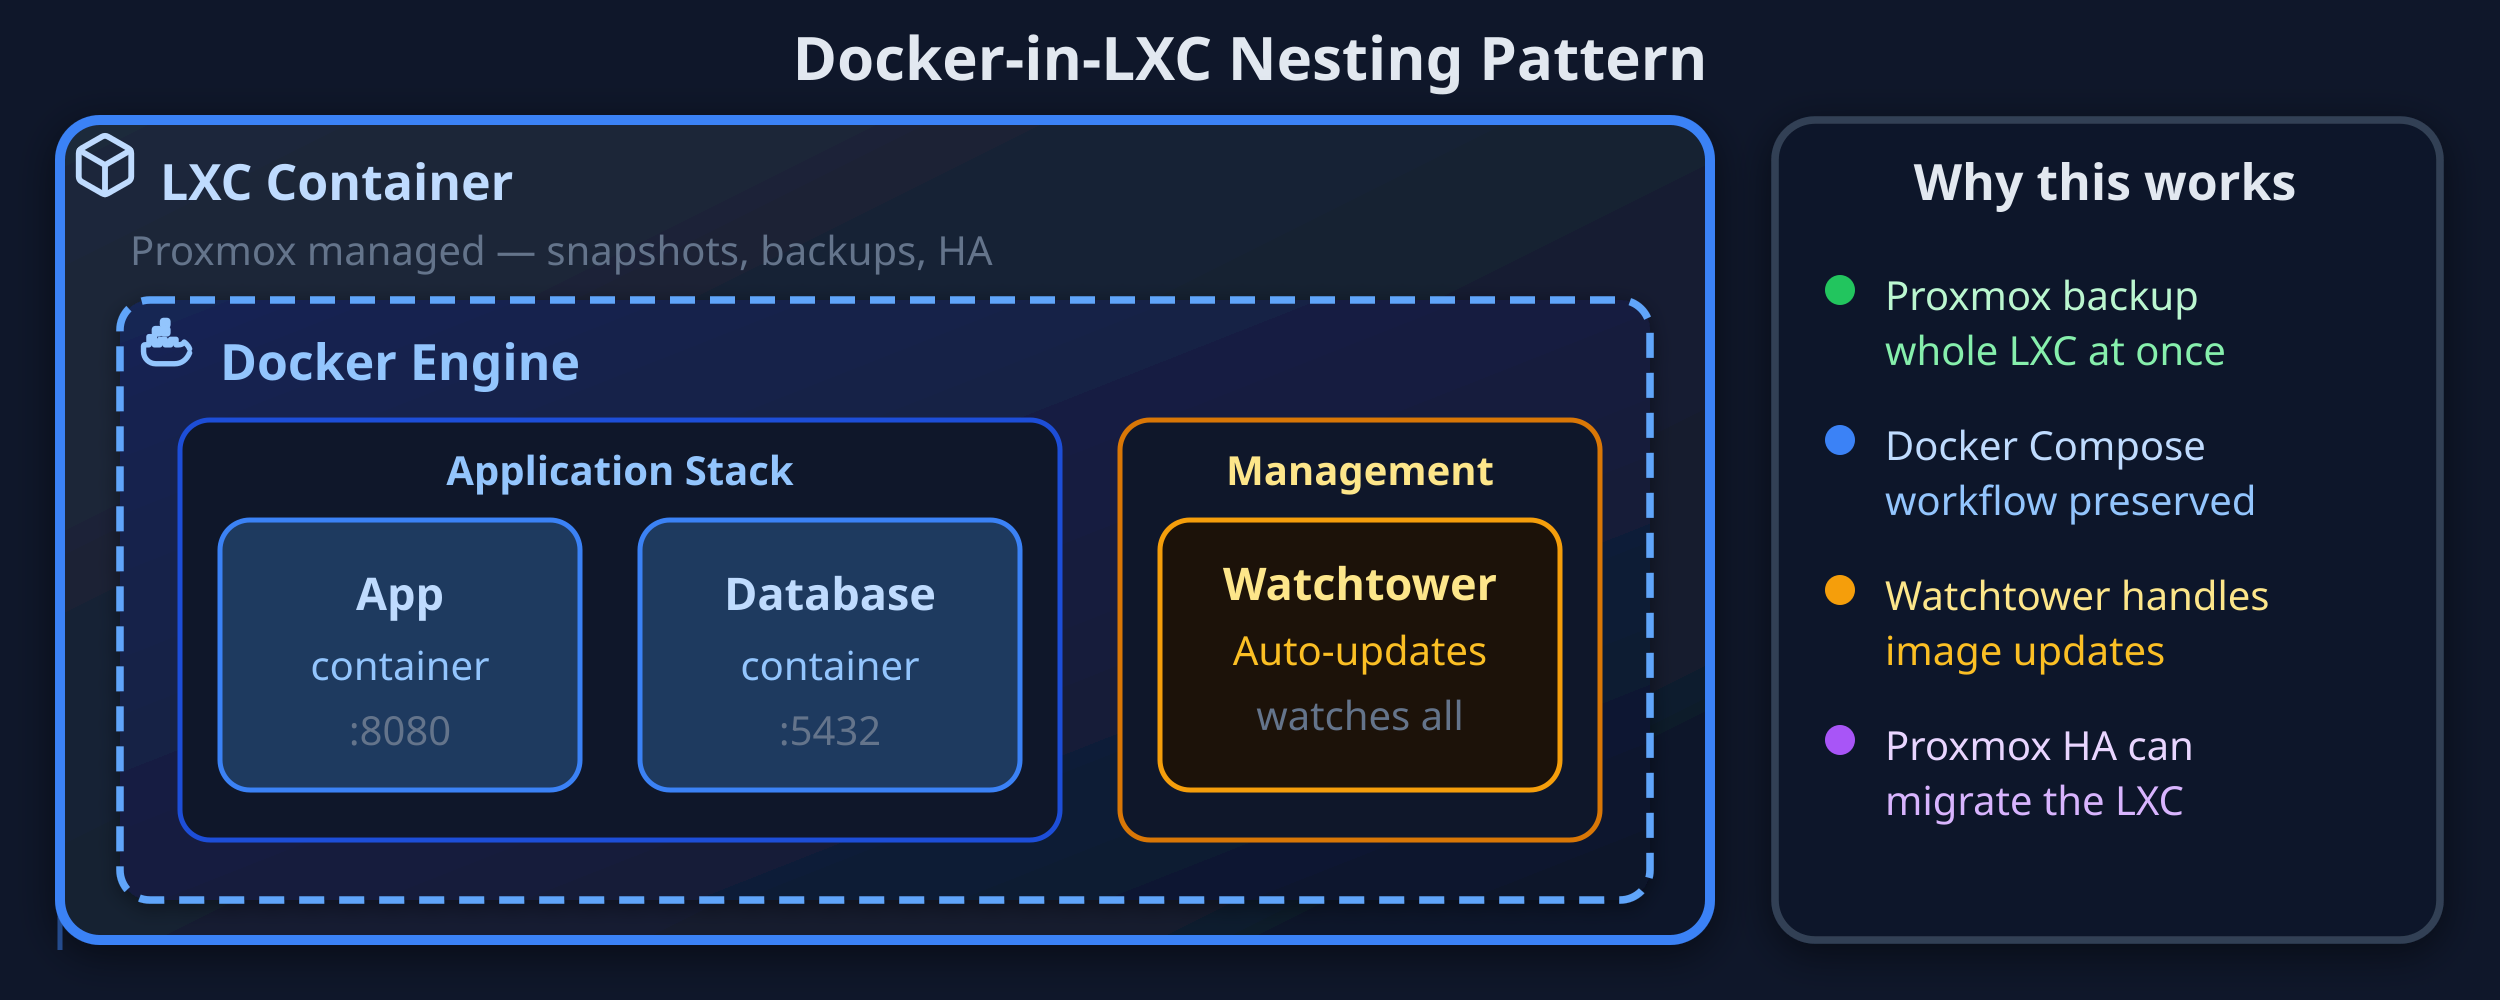
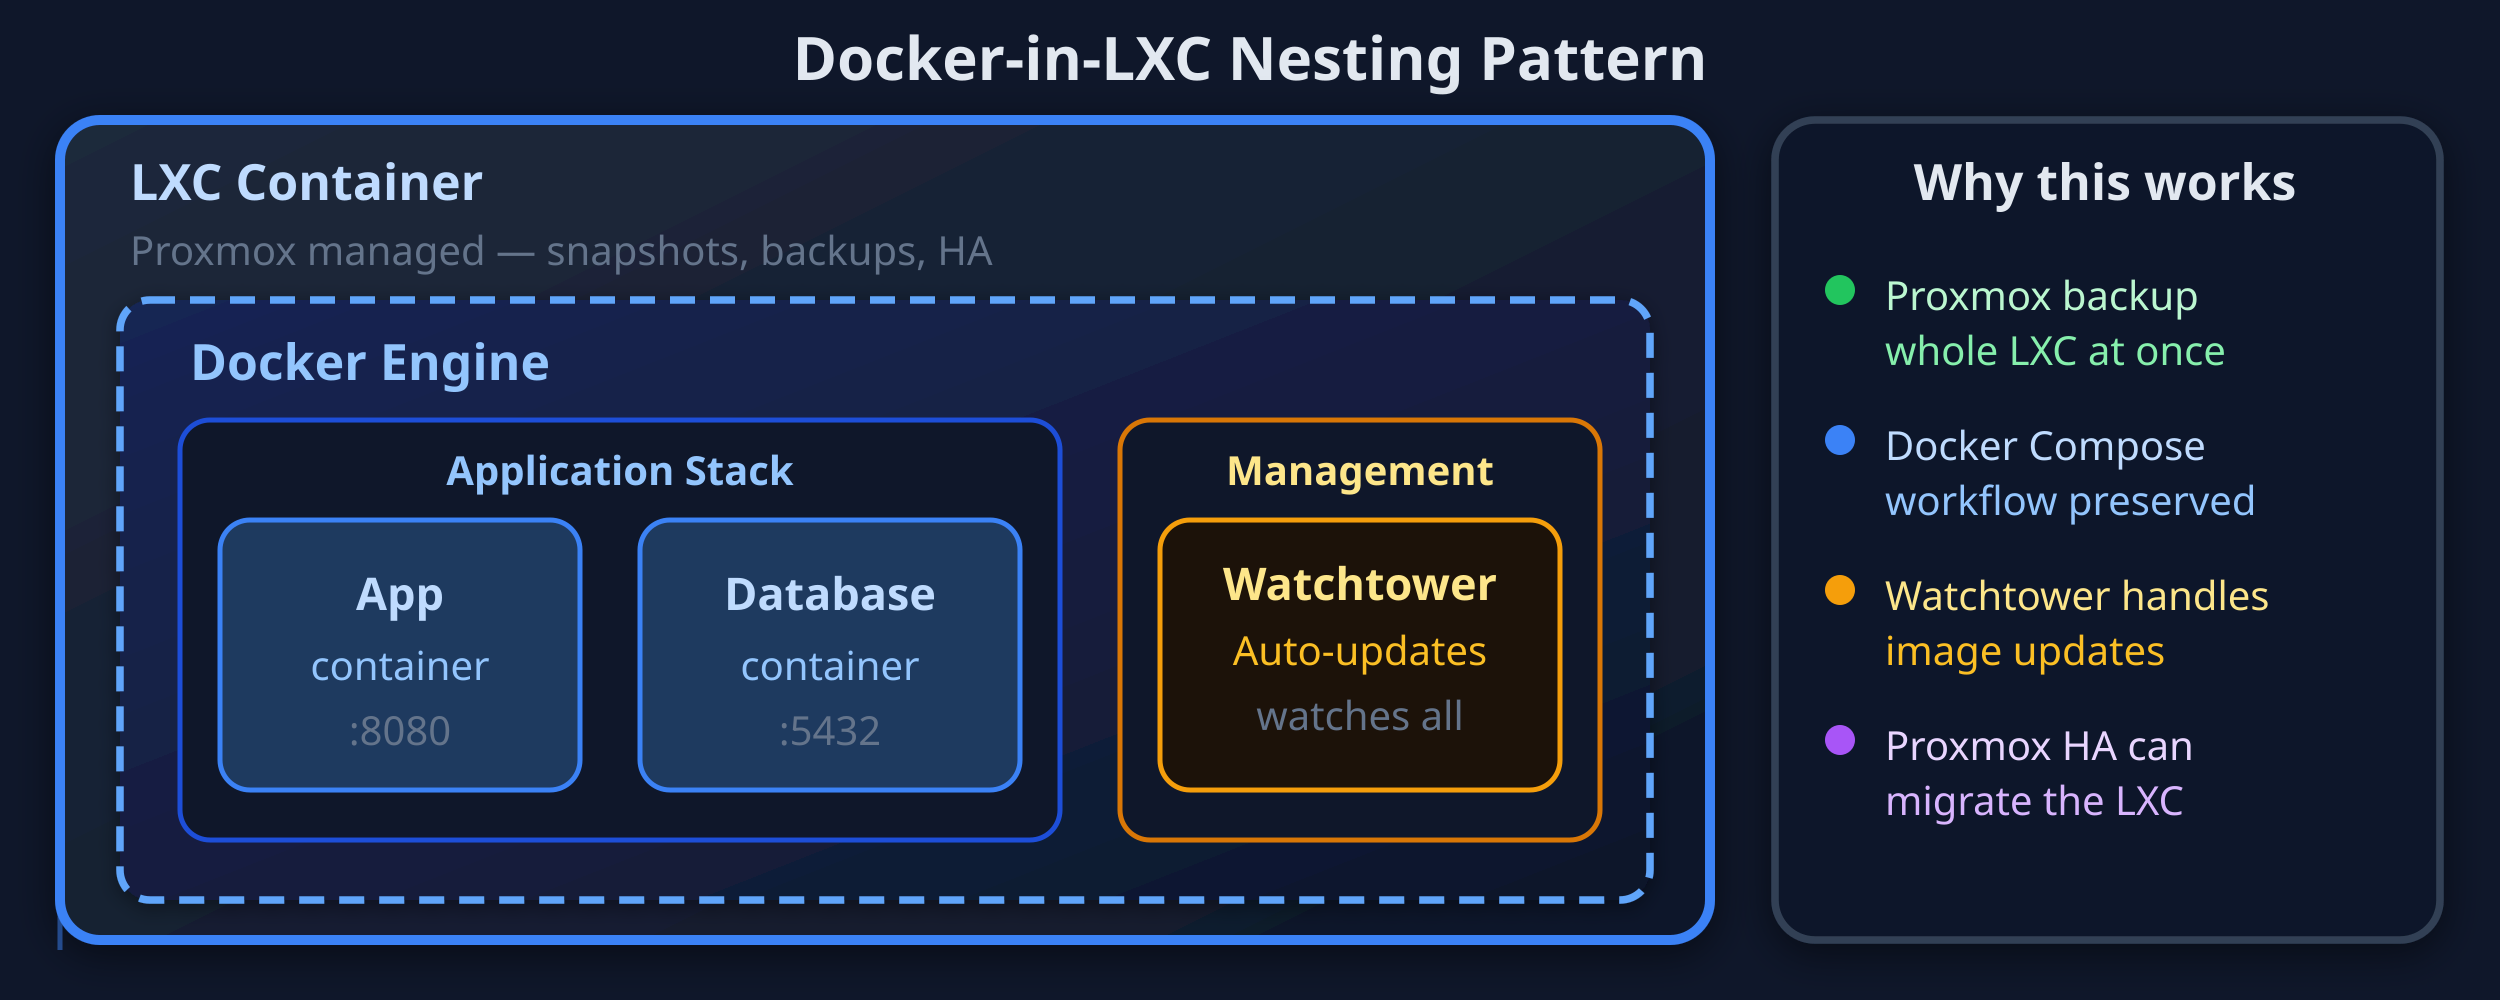
<svg xmlns="http://www.w3.org/2000/svg" viewBox="0 0 500 200" font-family="'Segoe UI', system-ui, -apple-system, sans-serif">
  <defs>
    <linearGradient id="outerBg" x1="0%" y1="0%" x2="100%" y2="100%">
      <stop offset="0%" style="stop-color:#1e293b" />
      <stop offset="100%" style="stop-color:#0f172a" />
    </linearGradient>
    <linearGradient id="innerBg" x1="0%" y1="0%" x2="100%" y2="100%">
      <stop offset="0%" style="stop-color:#172554" />
      <stop offset="100%" style="stop-color:#0f172a" />
    </linearGradient>
    <filter id="shadow" x="-10%" y="-10%" width="120%" height="120%">
      <feDropShadow dx="0" dy="2" stdDeviation="4" flood-color="#000000" flood-opacity="0.5" />
    </filter>
    <filter id="shadowSm" x="-15%" y="-15%" width="130%" height="130%">
      <feDropShadow dx="0" dy="1" stdDeviation="2" flood-color="#000000" flood-opacity="0.4" />
    </filter>
-     <symbol id="icon-container" viewBox="0 0 24 24" fill="none" stroke="currentColor" stroke-width="2" stroke-linecap="round" stroke-linejoin="round">
-       <path d="M21 16V8a2 2 0 00-1-1.73l-7-4a2 2 0 00-2 0l-7 4A2 2 0 003 8v8a2 2 0 001 1.73l7 4a2 2 0 002 0l7-4A2 2 0 0021 16z" />
-       <polyline points="3.27 6.96 12 12.01 20.73 6.96" />
-       <line x1="12" y1="22.08" x2="12" y2="12" />
-     </symbol>
-     <symbol id="icon-docker" viewBox="0 0 24 24" fill="none" stroke="currentColor" stroke-width="2" stroke-linecap="round" stroke-linejoin="round">
-       <path d="M22 12.5c-.5-1.5-2-2.5-2-2.5s-.5 1-2 1h-1V9h-2v2h-2V9h-2v2H9V8H7v3H5.5c-.3 0-.5.2-.5.5v2c0 2.5 2 4.5 4.5 4.5h7c2.5 0 4.5-1.5 5.5-4" />
-       <rect x="9" y="5" width="2" height="2" rx="0.3" />
-       <rect x="12" y="5" width="2" height="2" rx="0.3" />
-       <rect x="12" y="2" width="2" height="2" rx="0.3" />
-     </symbol>
  </defs>
  <rect width="500" height="200" fill="#0f172a" />
  <text x="250" y="16" text-anchor="middle" font-size="12" font-weight="700" fill="#e2e8f0">Docker-in-LXC Nesting Pattern</text>
  <g filter="url(#shadow)">
    <rect x="12" y="24" width="330" height="164" rx="8" fill="url(#outerBg)" stroke="#3b82f6" stroke-width="2" />
  </g>
-   <use href="#icon-container" x="14" y="26" width="14" height="14" color="#bfdbfe" />
-   <text x="32" y="40" font-size="10" font-weight="700" fill="#bfdbfe">LXC Container</text>
+   <text x="26" y="40" font-size="10" font-weight="700" fill="#bfdbfe">LXC Container</text>
  <text x="26" y="53" font-size="8" fill="#64748b">Proxmox managed — snapshots, backups, HA</text>
  <g filter="url(#shadowSm)">
    <rect x="24" y="60" width="306" height="120" rx="6" fill="url(#innerBg)" stroke="#60a5fa" stroke-width="1.5" stroke-dasharray="5,3" />
  </g>
-   <use href="#icon-docker" x="26" y="63" width="13" height="13" color="#93c5fd" />
-   <text x="44" y="76" font-size="10" font-weight="600" fill="#93c5fd">Docker Engine</text>
+   <text x="38" y="76" font-size="10" font-weight="600" fill="#93c5fd">Docker Engine</text>
  <rect x="36" y="84" width="176" height="84" rx="6" fill="#0f172a" stroke="#1d4ed8" stroke-width="1" />
  <text x="124" y="97" text-anchor="middle" font-size="8" font-weight="600" fill="#93c5fd">Application Stack</text>
  <rect x="44" y="104" width="72" height="54" rx="6" fill="#1e3a5f" stroke="#3b82f6" stroke-width="1" />
  <text x="80" y="122" text-anchor="middle" font-size="9" font-weight="600" fill="#bfdbfe">App</text>
  <text x="80" y="136" text-anchor="middle" font-size="8" fill="#93c5fd">container</text>
  <text x="80" y="149" text-anchor="middle" font-size="8" fill="#64748b">:8080</text>
  <rect x="128" y="104" width="76" height="54" rx="6" fill="#1e3a5f" stroke="#3b82f6" stroke-width="1" />
  <text x="166" y="122" text-anchor="middle" font-size="9" font-weight="600" fill="#bfdbfe">Database</text>
  <text x="166" y="136" text-anchor="middle" font-size="8" fill="#93c5fd">container</text>
  <text x="166" y="149" text-anchor="middle" font-size="8" fill="#64748b">:5432</text>
  <rect x="224" y="84" width="96" height="84" rx="6" fill="#0f172a" stroke="#d97706" stroke-width="1" />
  <text x="272" y="97" text-anchor="middle" font-size="8" font-weight="600" fill="#fde68a">Management</text>
  <rect x="232" y="104" width="80" height="54" rx="6" fill="#1c1209" stroke="#f59e0b" stroke-width="1" />
  <text x="272" y="120" text-anchor="middle" font-size="9" font-weight="600" fill="#fde68a">Watchtower</text>
  <text x="272" y="133" text-anchor="middle" font-size="8" fill="#fbbf24">Auto-updates</text>
  <text x="272" y="146" text-anchor="middle" font-size="8" fill="#64748b">watches all</text>
  <g filter="url(#shadow)">
    <rect x="355" y="24" width="133" height="164" rx="8" fill="#0f172a" stroke="#334155" stroke-width="1.5" />
  </g>
  <text x="421" y="40" text-anchor="middle" font-size="10" font-weight="700" fill="#e2e8f0">Why this works</text>
  <circle cx="368" cy="58" r="3" fill="#22c55e" />
  <text x="377" y="62" font-size="8" fill="#bbf7d0">Proxmox backup</text>
  <text x="377" y="73" font-size="8" fill="#86efac">whole LXC at once</text>
  <circle cx="368" cy="88" r="3" fill="#3b82f6" />
  <text x="377" y="92" font-size="8" fill="#bfdbfe">Docker Compose</text>
  <text x="377" y="103" font-size="8" fill="#93c5fd">workflow preserved</text>
  <circle cx="368" cy="118" r="3" fill="#f59e0b" />
  <text x="377" y="122" font-size="8" fill="#fde68a">Watchtower handles</text>
  <text x="377" y="133" font-size="8" fill="#fbbf24">image updates</text>
  <circle cx="368" cy="148" r="3" fill="#a855f7" />
  <text x="377" y="152" font-size="8" fill="#e9d5ff">Proxmox HA can</text>
  <text x="377" y="163" font-size="8" fill="#d8b4fe">migrate the LXC</text>
  <line x1="12" y1="190" x2="12" y2="178" stroke="#3b82f6" stroke-width="1" opacity="0.5" />
</svg>
